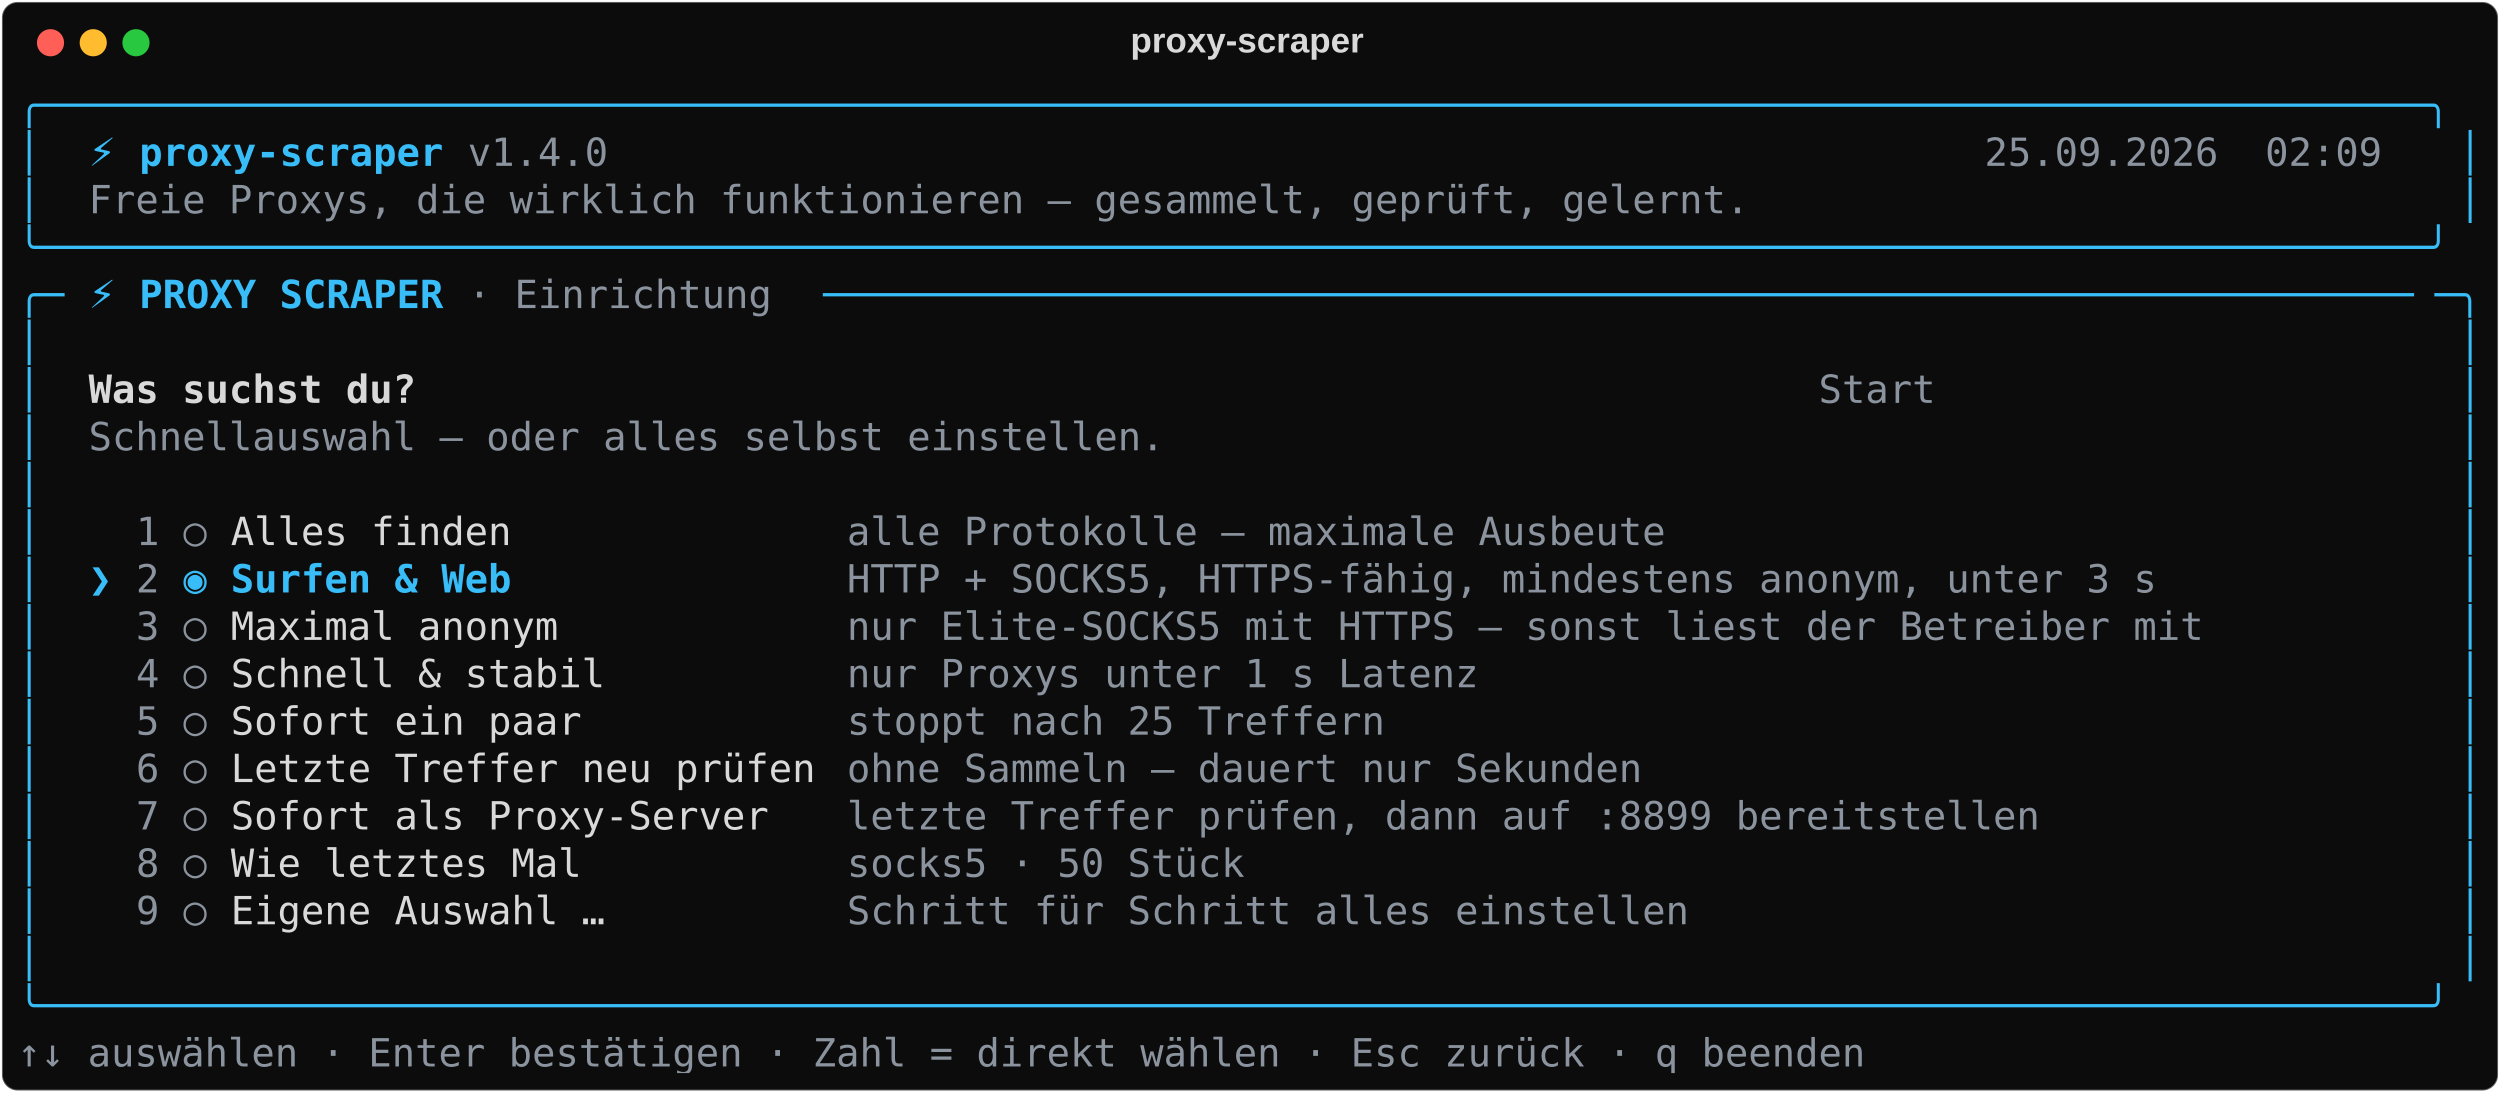
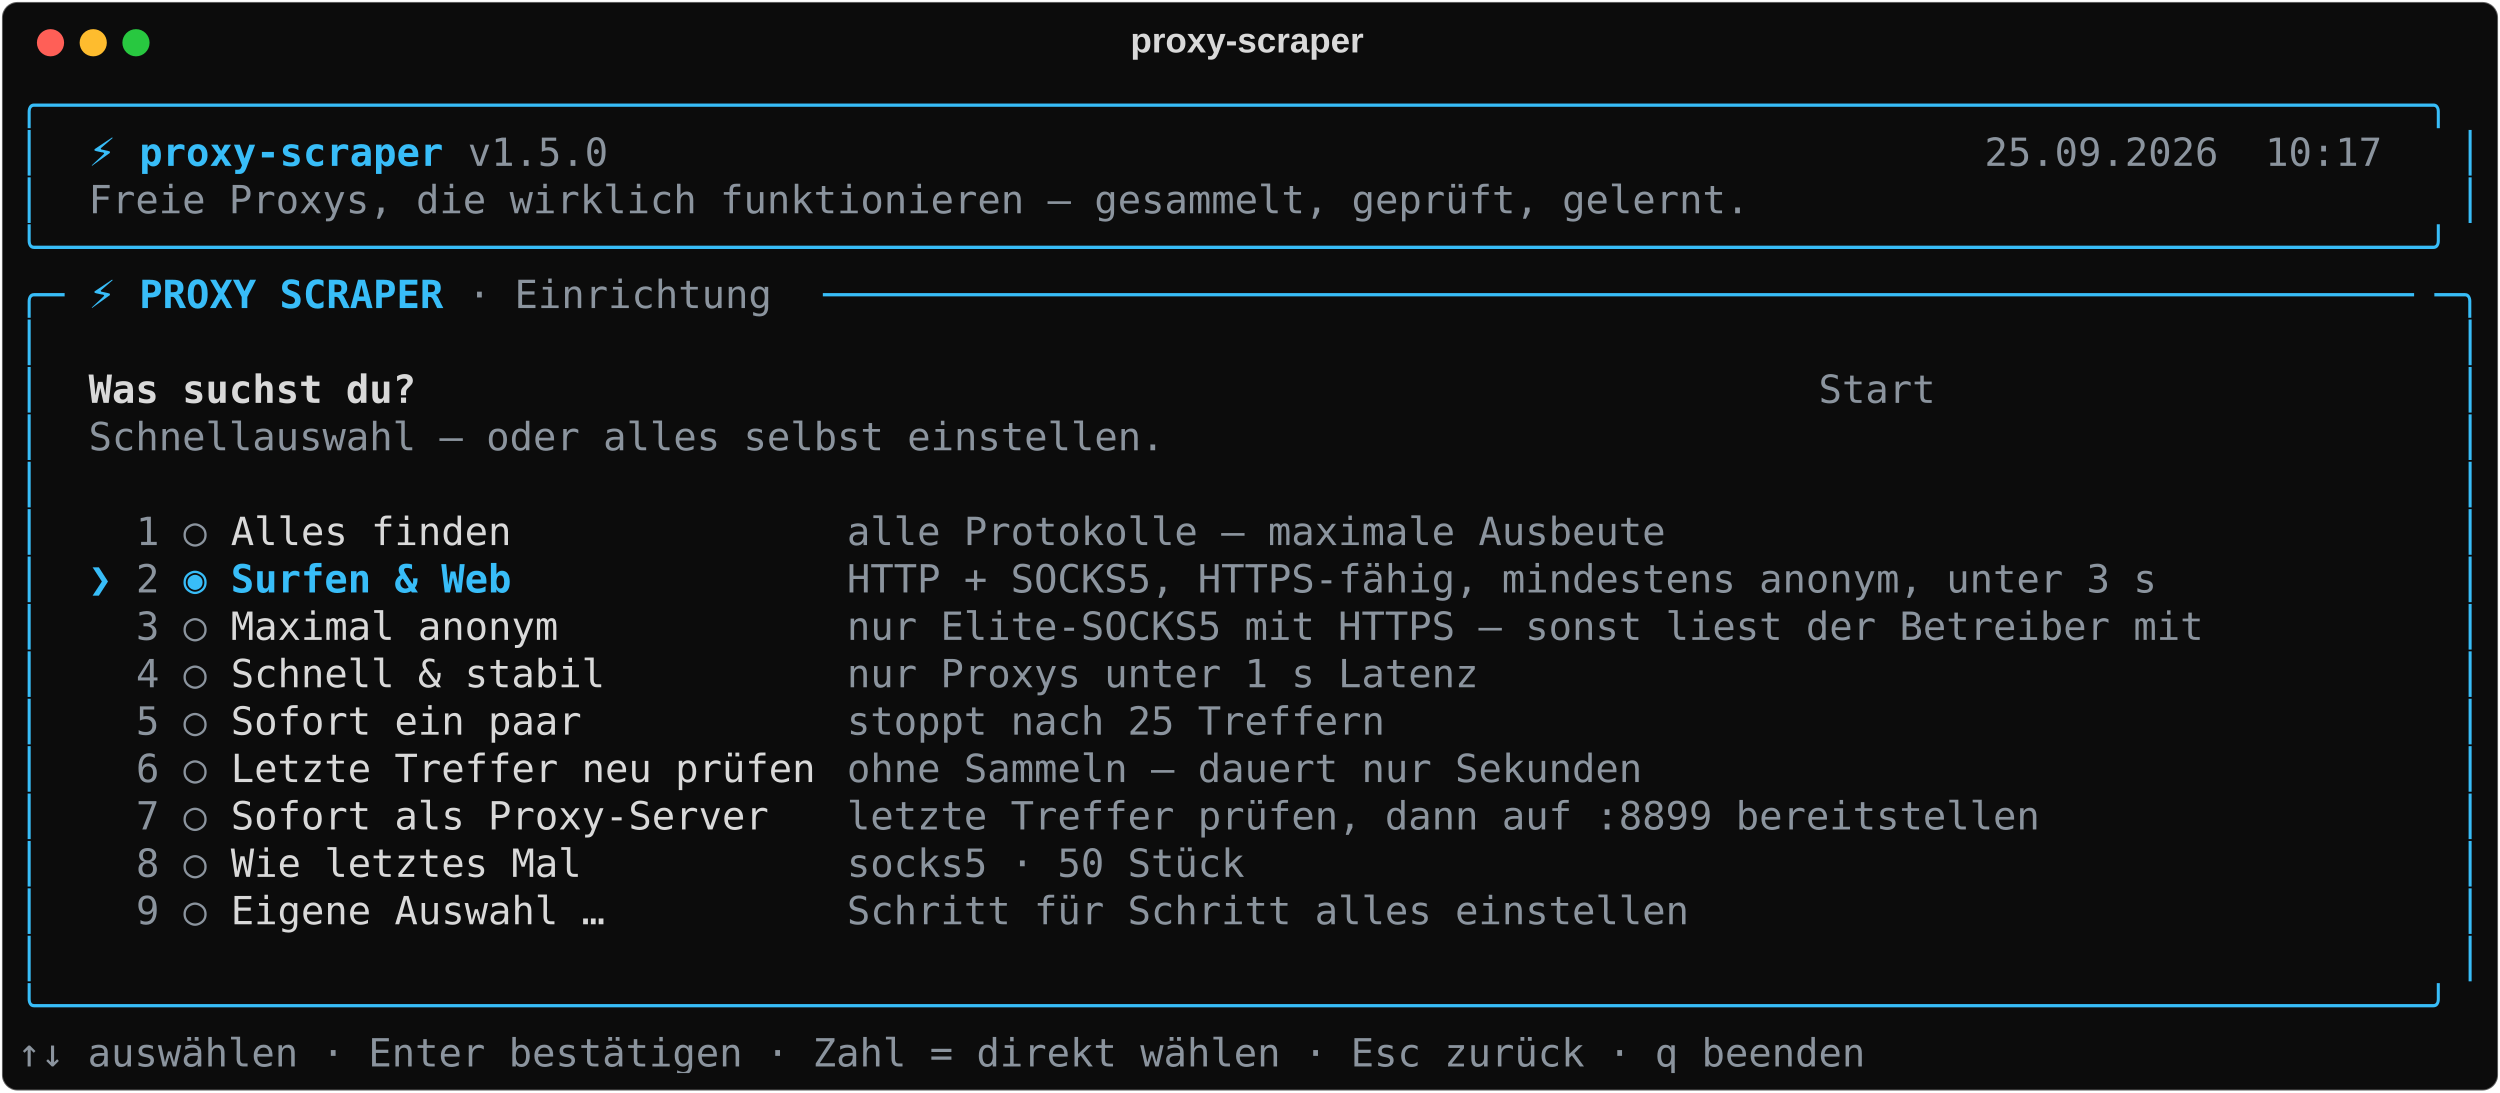
<svg xmlns="http://www.w3.org/2000/svg" class="rich-terminal" viewBox="0 0 1287 562.4">
  <style>

    @font-face {
        font-family: "Fira Code";
        src: local("FiraCode-Regular"),
                url("https://cdnjs.cloudflare.com/ajax/libs/firacode/6.2.0/woff2/FiraCode-Regular.woff2") format("woff2"),
                url("https://cdnjs.cloudflare.com/ajax/libs/firacode/6.2.0/woff/FiraCode-Regular.woff") format("woff");
        font-style: normal;
        font-weight: 400;
    }
    @font-face {
        font-family: "Fira Code";
        src: local("FiraCode-Bold"),
                url("https://cdnjs.cloudflare.com/ajax/libs/firacode/6.2.0/woff2/FiraCode-Bold.woff2") format("woff2"),
                url("https://cdnjs.cloudflare.com/ajax/libs/firacode/6.2.0/woff/FiraCode-Bold.woff") format("woff");
        font-style: bold;
        font-weight: 700;
    }

-     .terminal-597330442-matrix {
+     .terminal-3998714377-matrix {
        font-family: Fira Code, monospace;
        font-size: 20px;
        line-height: 24.4px;
        font-variant-east-asian: full-width;
    }

-     .terminal-597330442-title {
+     .terminal-3998714377-title {
        font-size: 18px;
        font-weight: bold;
        font-family: arial;
    }

-     .terminal-597330442-r1 { fill: #38bdf8 }
- .terminal-597330442-r2 { fill: #d9d9d9 }
- .terminal-597330442-r3 { fill: #38bdf8;font-weight: bold }
- .terminal-597330442-r4 { fill: #8b949e }
- .terminal-597330442-r5 { fill: #d9d9d9;font-weight: bold }
+     .terminal-3998714377-r1 { fill: #38bdf8 }
+ .terminal-3998714377-r2 { fill: #d9d9d9 }
+ .terminal-3998714377-r3 { fill: #38bdf8;font-weight: bold }
+ .terminal-3998714377-r4 { fill: #8b949e }
+ .terminal-3998714377-r5 { fill: #d9d9d9;font-weight: bold }
    </style>
  <defs>
-     <clipPath id="terminal-597330442-clip-terminal">
+     <clipPath id="terminal-3998714377-clip-terminal">
      <rect x="0" y="0" width="1267.8" height="511.4" />
    </clipPath>
-     <clipPath id="terminal-597330442-line-0">
+     <clipPath id="terminal-3998714377-line-0">
      <rect x="0" y="1.5" width="1268.8" height="24.65" />
    </clipPath>
-     <clipPath id="terminal-597330442-line-1">
+     <clipPath id="terminal-3998714377-line-1">
      <rect x="0" y="25.9" width="1268.8" height="24.65" />
    </clipPath>
-     <clipPath id="terminal-597330442-line-2">
+     <clipPath id="terminal-3998714377-line-2">
      <rect x="0" y="50.3" width="1268.8" height="24.65" />
    </clipPath>
-     <clipPath id="terminal-597330442-line-3">
+     <clipPath id="terminal-3998714377-line-3">
      <rect x="0" y="74.7" width="1268.8" height="24.65" />
    </clipPath>
-     <clipPath id="terminal-597330442-line-4">
+     <clipPath id="terminal-3998714377-line-4">
      <rect x="0" y="99.1" width="1268.8" height="24.65" />
    </clipPath>
-     <clipPath id="terminal-597330442-line-5">
+     <clipPath id="terminal-3998714377-line-5">
      <rect x="0" y="123.5" width="1268.8" height="24.65" />
    </clipPath>
-     <clipPath id="terminal-597330442-line-6">
+     <clipPath id="terminal-3998714377-line-6">
      <rect x="0" y="147.9" width="1268.8" height="24.65" />
    </clipPath>
-     <clipPath id="terminal-597330442-line-7">
+     <clipPath id="terminal-3998714377-line-7">
      <rect x="0" y="172.3" width="1268.8" height="24.65" />
    </clipPath>
-     <clipPath id="terminal-597330442-line-8">
+     <clipPath id="terminal-3998714377-line-8">
      <rect x="0" y="196.7" width="1268.8" height="24.65" />
    </clipPath>
-     <clipPath id="terminal-597330442-line-9">
+     <clipPath id="terminal-3998714377-line-9">
      <rect x="0" y="221.1" width="1268.8" height="24.65" />
    </clipPath>
-     <clipPath id="terminal-597330442-line-10">
+     <clipPath id="terminal-3998714377-line-10">
      <rect x="0" y="245.5" width="1268.8" height="24.65" />
    </clipPath>
-     <clipPath id="terminal-597330442-line-11">
+     <clipPath id="terminal-3998714377-line-11">
      <rect x="0" y="269.9" width="1268.8" height="24.65" />
    </clipPath>
-     <clipPath id="terminal-597330442-line-12">
+     <clipPath id="terminal-3998714377-line-12">
      <rect x="0" y="294.3" width="1268.8" height="24.65" />
    </clipPath>
-     <clipPath id="terminal-597330442-line-13">
+     <clipPath id="terminal-3998714377-line-13">
      <rect x="0" y="318.7" width="1268.8" height="24.65" />
    </clipPath>
-     <clipPath id="terminal-597330442-line-14">
+     <clipPath id="terminal-3998714377-line-14">
      <rect x="0" y="343.1" width="1268.8" height="24.65" />
    </clipPath>
-     <clipPath id="terminal-597330442-line-15">
+     <clipPath id="terminal-3998714377-line-15">
      <rect x="0" y="367.5" width="1268.8" height="24.65" />
    </clipPath>
-     <clipPath id="terminal-597330442-line-16">
+     <clipPath id="terminal-3998714377-line-16">
      <rect x="0" y="391.9" width="1268.8" height="24.65" />
    </clipPath>
-     <clipPath id="terminal-597330442-line-17">
+     <clipPath id="terminal-3998714377-line-17">
      <rect x="0" y="416.3" width="1268.8" height="24.65" />
    </clipPath>
-     <clipPath id="terminal-597330442-line-18">
+     <clipPath id="terminal-3998714377-line-18">
      <rect x="0" y="440.7" width="1268.8" height="24.65" />
    </clipPath>
-     <clipPath id="terminal-597330442-line-19">
+     <clipPath id="terminal-3998714377-line-19">
      <rect x="0" y="465.1" width="1268.8" height="24.65" />
    </clipPath>
  </defs>
  <rect fill="#0c0c0c" stroke="rgba(255,255,255,0.35)" stroke-width="1" x="1" y="1" width="1285" height="560.4" rx="8" />
-   <text class="terminal-597330442-title" fill="#d9d9d9" text-anchor="middle" x="642" y="27">proxy-scraper</text>
+   <text class="terminal-3998714377-title" fill="#d9d9d9" text-anchor="middle" x="642" y="27">proxy-scraper</text>
  <g transform="translate(26,22)">
    <circle cx="0" cy="0" r="7" fill="#ff5f57" />
    <circle cx="22" cy="0" r="7" fill="#febc2e" />
    <circle cx="44" cy="0" r="7" fill="#28c840" />
  </g>
-   <g transform="translate(9, 41)" clip-path="url(#terminal-597330442-clip-terminal)">
-     <g class="terminal-597330442-matrix">
-       <text class="terminal-597330442-r1" x="0" y="20" textLength="1268.8" clip-path="url(#terminal-597330442-line-0)">╭──────────────────────────────────────────────────────────────────────────────────────────────────────╮</text>
-       <text class="terminal-597330442-r2" x="1268.8" y="20" textLength="12.2" clip-path="url(#terminal-597330442-line-0)">
- </text>
-       <text class="terminal-597330442-r1" x="0" y="44.4" textLength="12.2" clip-path="url(#terminal-597330442-line-1)">│</text>
-       <text class="terminal-597330442-r3" x="36.6" y="44.4" textLength="183" clip-path="url(#terminal-597330442-line-1)">⚡ proxy-scraper</text>
-       <text class="terminal-597330442-r4" x="231.8" y="44.4" textLength="97.6" clip-path="url(#terminal-597330442-line-1)">  v1.4.0</text>
-       <text class="terminal-597330442-r4" x="1012.6" y="44.4" textLength="219.6" clip-path="url(#terminal-597330442-line-1)"> 25.09.2026  02:09</text>
-       <text class="terminal-597330442-r1" x="1256.6" y="44.4" textLength="12.2" clip-path="url(#terminal-597330442-line-1)">│</text>
-       <text class="terminal-597330442-r2" x="1268.8" y="44.4" textLength="12.2" clip-path="url(#terminal-597330442-line-1)">
- </text>
-       <text class="terminal-597330442-r1" x="0" y="68.8" textLength="12.2" clip-path="url(#terminal-597330442-line-2)">│</text>
-       <text class="terminal-597330442-r4" x="36.6" y="68.8" textLength="976" clip-path="url(#terminal-597330442-line-2)">Freie Proxys, die wirklich funktionieren – gesammelt, geprüft, gelernt.         </text>
-       <text class="terminal-597330442-r1" x="1256.6" y="68.8" textLength="12.2" clip-path="url(#terminal-597330442-line-2)">│</text>
-       <text class="terminal-597330442-r2" x="1268.8" y="68.8" textLength="12.2" clip-path="url(#terminal-597330442-line-2)">
- </text>
-       <text class="terminal-597330442-r1" x="0" y="93.2" textLength="1268.8" clip-path="url(#terminal-597330442-line-3)">╰──────────────────────────────────────────────────────────────────────────────────────────────────────╯</text>
-       <text class="terminal-597330442-r2" x="1268.8" y="93.2" textLength="12.2" clip-path="url(#terminal-597330442-line-3)">
- </text>
-       <text class="terminal-597330442-r1" x="0" y="117.6" textLength="24.4" clip-path="url(#terminal-597330442-line-4)">╭─</text>
-       <text class="terminal-597330442-r3" x="36.6" y="117.6" textLength="183" clip-path="url(#terminal-597330442-line-4)">⚡ PROXY SCRAPER</text>
-       <text class="terminal-597330442-r4" x="231.8" y="117.6" textLength="170.8" clip-path="url(#terminal-597330442-line-4)"> · Einrichtung</text>
-       <text class="terminal-597330442-r1" x="414.8" y="117.6" textLength="829.6" clip-path="url(#terminal-597330442-line-4)">────────────────────────────────────────────────────────────────────</text>
-       <text class="terminal-597330442-r1" x="1244.4" y="117.6" textLength="24.4" clip-path="url(#terminal-597330442-line-4)">─╮</text>
-       <text class="terminal-597330442-r2" x="1268.8" y="117.6" textLength="12.2" clip-path="url(#terminal-597330442-line-4)">
- </text>
-       <text class="terminal-597330442-r1" x="0" y="142" textLength="12.2" clip-path="url(#terminal-597330442-line-5)">│</text>
-       <text class="terminal-597330442-r1" x="1256.6" y="142" textLength="12.2" clip-path="url(#terminal-597330442-line-5)">│</text>
-       <text class="terminal-597330442-r2" x="1268.8" y="142" textLength="12.2" clip-path="url(#terminal-597330442-line-5)">
- </text>
-       <text class="terminal-597330442-r1" x="0" y="166.4" textLength="12.2" clip-path="url(#terminal-597330442-line-6)">│</text>
-       <text class="terminal-597330442-r5" x="36.6" y="166.4" textLength="890.6" clip-path="url(#terminal-597330442-line-6)">Was suchst du?                                                           </text>
-       <text class="terminal-597330442-r4" x="927.2" y="166.4" textLength="305" clip-path="url(#terminal-597330442-line-6)">                    Start</text>
-       <text class="terminal-597330442-r1" x="1256.6" y="166.4" textLength="12.2" clip-path="url(#terminal-597330442-line-6)">│</text>
-       <text class="terminal-597330442-r2" x="1268.8" y="166.4" textLength="12.2" clip-path="url(#terminal-597330442-line-6)">
- </text>
-       <text class="terminal-597330442-r1" x="0" y="190.8" textLength="12.2" clip-path="url(#terminal-597330442-line-7)">│</text>
-       <text class="terminal-597330442-r4" x="36.6" y="190.8" textLength="561.2" clip-path="url(#terminal-597330442-line-7)">Schnellauswahl – oder alles selbst einstellen.</text>
-       <text class="terminal-597330442-r1" x="1256.6" y="190.8" textLength="12.2" clip-path="url(#terminal-597330442-line-7)">│</text>
-       <text class="terminal-597330442-r2" x="1268.8" y="190.8" textLength="12.2" clip-path="url(#terminal-597330442-line-7)">
- </text>
-       <text class="terminal-597330442-r1" x="0" y="215.2" textLength="12.2" clip-path="url(#terminal-597330442-line-8)">│</text>
-       <text class="terminal-597330442-r1" x="1256.6" y="215.2" textLength="12.2" clip-path="url(#terminal-597330442-line-8)">│</text>
-       <text class="terminal-597330442-r2" x="1268.8" y="215.2" textLength="12.2" clip-path="url(#terminal-597330442-line-8)">
- </text>
-       <text class="terminal-597330442-r1" x="0" y="239.6" textLength="12.2" clip-path="url(#terminal-597330442-line-9)">│</text>
-       <text class="terminal-597330442-r4" x="61" y="239.6" textLength="12.2" clip-path="url(#terminal-597330442-line-9)">1</text>
-       <text class="terminal-597330442-r4" x="85.4" y="239.6" textLength="12.2" clip-path="url(#terminal-597330442-line-9)">○</text>
-       <text class="terminal-597330442-r2" x="109.8" y="239.6" textLength="305" clip-path="url(#terminal-597330442-line-9)">Alles finden             </text>
-       <text class="terminal-597330442-r4" x="427" y="239.6" textLength="805.2" clip-path="url(#terminal-597330442-line-9)">alle Protokolle – maximale Ausbeute                               </text>
-       <text class="terminal-597330442-r1" x="1256.6" y="239.6" textLength="12.2" clip-path="url(#terminal-597330442-line-9)">│</text>
-       <text class="terminal-597330442-r2" x="1268.8" y="239.6" textLength="12.2" clip-path="url(#terminal-597330442-line-9)">
- </text>
-       <text class="terminal-597330442-r1" x="0" y="264" textLength="12.2" clip-path="url(#terminal-597330442-line-10)">│</text>
-       <text class="terminal-597330442-r3" x="36.6" y="264" textLength="12.2" clip-path="url(#terminal-597330442-line-10)">❯</text>
-       <text class="terminal-597330442-r4" x="61" y="264" textLength="12.2" clip-path="url(#terminal-597330442-line-10)">2</text>
-       <text class="terminal-597330442-r3" x="85.4" y="264" textLength="12.2" clip-path="url(#terminal-597330442-line-10)">◉</text>
-       <text class="terminal-597330442-r3" x="109.8" y="264" textLength="305" clip-path="url(#terminal-597330442-line-10)">Surfen &amp; Web             </text>
-       <text class="terminal-597330442-r4" x="427" y="264" textLength="805.2" clip-path="url(#terminal-597330442-line-10)">HTTP + SOCKS5, HTTPS-fähig, mindestens anonym, unter 3 s          </text>
-       <text class="terminal-597330442-r1" x="1256.6" y="264" textLength="12.2" clip-path="url(#terminal-597330442-line-10)">│</text>
-       <text class="terminal-597330442-r2" x="1268.8" y="264" textLength="12.2" clip-path="url(#terminal-597330442-line-10)">
- </text>
-       <text class="terminal-597330442-r1" x="0" y="288.4" textLength="12.2" clip-path="url(#terminal-597330442-line-11)">│</text>
-       <text class="terminal-597330442-r4" x="61" y="288.4" textLength="12.2" clip-path="url(#terminal-597330442-line-11)">3</text>
-       <text class="terminal-597330442-r4" x="85.4" y="288.4" textLength="12.2" clip-path="url(#terminal-597330442-line-11)">○</text>
-       <text class="terminal-597330442-r2" x="109.8" y="288.4" textLength="305" clip-path="url(#terminal-597330442-line-11)">Maximal anonym           </text>
-       <text class="terminal-597330442-r4" x="427" y="288.4" textLength="805.2" clip-path="url(#terminal-597330442-line-11)">nur Elite-SOCKS5 mit HTTPS – sonst liest der Betreiber mit        </text>
-       <text class="terminal-597330442-r1" x="1256.6" y="288.4" textLength="12.2" clip-path="url(#terminal-597330442-line-11)">│</text>
-       <text class="terminal-597330442-r2" x="1268.8" y="288.4" textLength="12.2" clip-path="url(#terminal-597330442-line-11)">
- </text>
-       <text class="terminal-597330442-r1" x="0" y="312.8" textLength="12.2" clip-path="url(#terminal-597330442-line-12)">│</text>
-       <text class="terminal-597330442-r4" x="61" y="312.8" textLength="12.2" clip-path="url(#terminal-597330442-line-12)">4</text>
-       <text class="terminal-597330442-r4" x="85.4" y="312.8" textLength="12.2" clip-path="url(#terminal-597330442-line-12)">○</text>
-       <text class="terminal-597330442-r2" x="109.8" y="312.8" textLength="305" clip-path="url(#terminal-597330442-line-12)">Schnell &amp; stabil         </text>
-       <text class="terminal-597330442-r4" x="427" y="312.8" textLength="805.2" clip-path="url(#terminal-597330442-line-12)">nur Proxys unter 1 s Latenz                                       </text>
-       <text class="terminal-597330442-r1" x="1256.6" y="312.8" textLength="12.2" clip-path="url(#terminal-597330442-line-12)">│</text>
-       <text class="terminal-597330442-r2" x="1268.8" y="312.8" textLength="12.2" clip-path="url(#terminal-597330442-line-12)">
- </text>
-       <text class="terminal-597330442-r1" x="0" y="337.2" textLength="12.2" clip-path="url(#terminal-597330442-line-13)">│</text>
-       <text class="terminal-597330442-r4" x="61" y="337.2" textLength="12.2" clip-path="url(#terminal-597330442-line-13)">5</text>
-       <text class="terminal-597330442-r4" x="85.4" y="337.2" textLength="12.2" clip-path="url(#terminal-597330442-line-13)">○</text>
-       <text class="terminal-597330442-r2" x="109.8" y="337.2" textLength="305" clip-path="url(#terminal-597330442-line-13)">Sofort ein paar          </text>
-       <text class="terminal-597330442-r4" x="427" y="337.2" textLength="805.2" clip-path="url(#terminal-597330442-line-13)">stoppt nach 25 Treffern                                           </text>
-       <text class="terminal-597330442-r1" x="1256.6" y="337.2" textLength="12.2" clip-path="url(#terminal-597330442-line-13)">│</text>
-       <text class="terminal-597330442-r2" x="1268.8" y="337.2" textLength="12.2" clip-path="url(#terminal-597330442-line-13)">
- </text>
-       <text class="terminal-597330442-r1" x="0" y="361.6" textLength="12.2" clip-path="url(#terminal-597330442-line-14)">│</text>
-       <text class="terminal-597330442-r4" x="61" y="361.6" textLength="12.2" clip-path="url(#terminal-597330442-line-14)">6</text>
-       <text class="terminal-597330442-r4" x="85.4" y="361.6" textLength="12.2" clip-path="url(#terminal-597330442-line-14)">○</text>
-       <text class="terminal-597330442-r2" x="109.8" y="361.6" textLength="305" clip-path="url(#terminal-597330442-line-14)">Letzte Treffer neu prüfen</text>
-       <text class="terminal-597330442-r4" x="427" y="361.6" textLength="805.2" clip-path="url(#terminal-597330442-line-14)">ohne Sammeln – dauert nur Sekunden                                </text>
-       <text class="terminal-597330442-r1" x="1256.6" y="361.6" textLength="12.2" clip-path="url(#terminal-597330442-line-14)">│</text>
-       <text class="terminal-597330442-r2" x="1268.8" y="361.6" textLength="12.2" clip-path="url(#terminal-597330442-line-14)">
- </text>
-       <text class="terminal-597330442-r1" x="0" y="386" textLength="12.2" clip-path="url(#terminal-597330442-line-15)">│</text>
-       <text class="terminal-597330442-r4" x="61" y="386" textLength="12.2" clip-path="url(#terminal-597330442-line-15)">7</text>
-       <text class="terminal-597330442-r4" x="85.4" y="386" textLength="12.2" clip-path="url(#terminal-597330442-line-15)">○</text>
-       <text class="terminal-597330442-r2" x="109.8" y="386" textLength="305" clip-path="url(#terminal-597330442-line-15)">Sofort als Proxy-Server  </text>
-       <text class="terminal-597330442-r4" x="427" y="386" textLength="805.2" clip-path="url(#terminal-597330442-line-15)">letzte Treffer prüfen, dann auf :8899 bereitstellen               </text>
-       <text class="terminal-597330442-r1" x="1256.6" y="386" textLength="12.2" clip-path="url(#terminal-597330442-line-15)">│</text>
-       <text class="terminal-597330442-r2" x="1268.8" y="386" textLength="12.2" clip-path="url(#terminal-597330442-line-15)">
- </text>
-       <text class="terminal-597330442-r1" x="0" y="410.4" textLength="12.2" clip-path="url(#terminal-597330442-line-16)">│</text>
-       <text class="terminal-597330442-r4" x="61" y="410.4" textLength="12.2" clip-path="url(#terminal-597330442-line-16)">8</text>
-       <text class="terminal-597330442-r4" x="85.4" y="410.4" textLength="12.2" clip-path="url(#terminal-597330442-line-16)">○</text>
-       <text class="terminal-597330442-r2" x="109.8" y="410.4" textLength="305" clip-path="url(#terminal-597330442-line-16)">Wie letztes Mal          </text>
-       <text class="terminal-597330442-r4" x="427" y="410.4" textLength="805.2" clip-path="url(#terminal-597330442-line-16)">socks5 · 50 Stück                                                 </text>
-       <text class="terminal-597330442-r1" x="1256.6" y="410.4" textLength="12.2" clip-path="url(#terminal-597330442-line-16)">│</text>
-       <text class="terminal-597330442-r2" x="1268.8" y="410.4" textLength="12.2" clip-path="url(#terminal-597330442-line-16)">
- </text>
-       <text class="terminal-597330442-r1" x="0" y="434.8" textLength="12.2" clip-path="url(#terminal-597330442-line-17)">│</text>
-       <text class="terminal-597330442-r4" x="61" y="434.8" textLength="12.2" clip-path="url(#terminal-597330442-line-17)">9</text>
-       <text class="terminal-597330442-r4" x="85.4" y="434.8" textLength="12.2" clip-path="url(#terminal-597330442-line-17)">○</text>
-       <text class="terminal-597330442-r2" x="109.8" y="434.8" textLength="305" clip-path="url(#terminal-597330442-line-17)">Eigene Auswahl …         </text>
-       <text class="terminal-597330442-r4" x="427" y="434.8" textLength="805.2" clip-path="url(#terminal-597330442-line-17)">Schritt für Schritt alles einstellen                              </text>
-       <text class="terminal-597330442-r1" x="1256.6" y="434.8" textLength="12.2" clip-path="url(#terminal-597330442-line-17)">│</text>
-       <text class="terminal-597330442-r2" x="1268.8" y="434.8" textLength="12.2" clip-path="url(#terminal-597330442-line-17)">
- </text>
-       <text class="terminal-597330442-r1" x="0" y="459.2" textLength="12.2" clip-path="url(#terminal-597330442-line-18)">│</text>
-       <text class="terminal-597330442-r1" x="1256.6" y="459.2" textLength="12.2" clip-path="url(#terminal-597330442-line-18)">│</text>
-       <text class="terminal-597330442-r2" x="1268.8" y="459.2" textLength="12.2" clip-path="url(#terminal-597330442-line-18)">
- </text>
-       <text class="terminal-597330442-r1" x="0" y="483.6" textLength="1268.8" clip-path="url(#terminal-597330442-line-19)">╰──────────────────────────────────────────────────────────────────────────────────────────────────────╯</text>
-       <text class="terminal-597330442-r2" x="1268.8" y="483.6" textLength="12.2" clip-path="url(#terminal-597330442-line-19)">
- </text>
-       <text class="terminal-597330442-r4" x="0" y="508" textLength="988.2" clip-path="url(#terminal-597330442-line-20)">  ↑↓ auswählen · Enter bestätigen · Zahl = direkt wählen · Esc zurück · q beenden</text>
-       <text class="terminal-597330442-r2" x="1268.8" y="508" textLength="12.2" clip-path="url(#terminal-597330442-line-20)">
+   <g transform="translate(9, 41)" clip-path="url(#terminal-3998714377-clip-terminal)">
+     <g class="terminal-3998714377-matrix">
+       <text class="terminal-3998714377-r1" x="0" y="20" textLength="1268.8" clip-path="url(#terminal-3998714377-line-0)">╭──────────────────────────────────────────────────────────────────────────────────────────────────────╮</text>
+       <text class="terminal-3998714377-r2" x="1268.8" y="20" textLength="12.2" clip-path="url(#terminal-3998714377-line-0)">
+ </text>
+       <text class="terminal-3998714377-r1" x="0" y="44.4" textLength="12.2" clip-path="url(#terminal-3998714377-line-1)">│</text>
+       <text class="terminal-3998714377-r3" x="36.6" y="44.4" textLength="183" clip-path="url(#terminal-3998714377-line-1)">⚡ proxy-scraper</text>
+       <text class="terminal-3998714377-r4" x="231.8" y="44.4" textLength="97.6" clip-path="url(#terminal-3998714377-line-1)">  v1.5.0</text>
+       <text class="terminal-3998714377-r4" x="1012.6" y="44.4" textLength="219.6" clip-path="url(#terminal-3998714377-line-1)"> 25.09.2026  10:17</text>
+       <text class="terminal-3998714377-r1" x="1256.6" y="44.4" textLength="12.2" clip-path="url(#terminal-3998714377-line-1)">│</text>
+       <text class="terminal-3998714377-r2" x="1268.8" y="44.4" textLength="12.2" clip-path="url(#terminal-3998714377-line-1)">
+ </text>
+       <text class="terminal-3998714377-r1" x="0" y="68.8" textLength="12.2" clip-path="url(#terminal-3998714377-line-2)">│</text>
+       <text class="terminal-3998714377-r4" x="36.6" y="68.8" textLength="976" clip-path="url(#terminal-3998714377-line-2)">Freie Proxys, die wirklich funktionieren – gesammelt, geprüft, gelernt.         </text>
+       <text class="terminal-3998714377-r1" x="1256.6" y="68.8" textLength="12.2" clip-path="url(#terminal-3998714377-line-2)">│</text>
+       <text class="terminal-3998714377-r2" x="1268.8" y="68.8" textLength="12.2" clip-path="url(#terminal-3998714377-line-2)">
+ </text>
+       <text class="terminal-3998714377-r1" x="0" y="93.2" textLength="1268.8" clip-path="url(#terminal-3998714377-line-3)">╰──────────────────────────────────────────────────────────────────────────────────────────────────────╯</text>
+       <text class="terminal-3998714377-r2" x="1268.8" y="93.2" textLength="12.2" clip-path="url(#terminal-3998714377-line-3)">
+ </text>
+       <text class="terminal-3998714377-r1" x="0" y="117.6" textLength="24.4" clip-path="url(#terminal-3998714377-line-4)">╭─</text>
+       <text class="terminal-3998714377-r3" x="36.6" y="117.6" textLength="183" clip-path="url(#terminal-3998714377-line-4)">⚡ PROXY SCRAPER</text>
+       <text class="terminal-3998714377-r4" x="231.8" y="117.6" textLength="170.8" clip-path="url(#terminal-3998714377-line-4)"> · Einrichtung</text>
+       <text class="terminal-3998714377-r1" x="414.8" y="117.6" textLength="829.6" clip-path="url(#terminal-3998714377-line-4)">────────────────────────────────────────────────────────────────────</text>
+       <text class="terminal-3998714377-r1" x="1244.4" y="117.6" textLength="24.4" clip-path="url(#terminal-3998714377-line-4)">─╮</text>
+       <text class="terminal-3998714377-r2" x="1268.8" y="117.6" textLength="12.2" clip-path="url(#terminal-3998714377-line-4)">
+ </text>
+       <text class="terminal-3998714377-r1" x="0" y="142" textLength="12.2" clip-path="url(#terminal-3998714377-line-5)">│</text>
+       <text class="terminal-3998714377-r1" x="1256.6" y="142" textLength="12.2" clip-path="url(#terminal-3998714377-line-5)">│</text>
+       <text class="terminal-3998714377-r2" x="1268.8" y="142" textLength="12.2" clip-path="url(#terminal-3998714377-line-5)">
+ </text>
+       <text class="terminal-3998714377-r1" x="0" y="166.4" textLength="12.2" clip-path="url(#terminal-3998714377-line-6)">│</text>
+       <text class="terminal-3998714377-r5" x="36.6" y="166.4" textLength="890.6" clip-path="url(#terminal-3998714377-line-6)">Was suchst du?                                                           </text>
+       <text class="terminal-3998714377-r4" x="927.2" y="166.4" textLength="305" clip-path="url(#terminal-3998714377-line-6)">                    Start</text>
+       <text class="terminal-3998714377-r1" x="1256.6" y="166.4" textLength="12.2" clip-path="url(#terminal-3998714377-line-6)">│</text>
+       <text class="terminal-3998714377-r2" x="1268.8" y="166.4" textLength="12.2" clip-path="url(#terminal-3998714377-line-6)">
+ </text>
+       <text class="terminal-3998714377-r1" x="0" y="190.8" textLength="12.2" clip-path="url(#terminal-3998714377-line-7)">│</text>
+       <text class="terminal-3998714377-r4" x="36.6" y="190.8" textLength="561.2" clip-path="url(#terminal-3998714377-line-7)">Schnellauswahl – oder alles selbst einstellen.</text>
+       <text class="terminal-3998714377-r1" x="1256.6" y="190.8" textLength="12.2" clip-path="url(#terminal-3998714377-line-7)">│</text>
+       <text class="terminal-3998714377-r2" x="1268.8" y="190.8" textLength="12.2" clip-path="url(#terminal-3998714377-line-7)">
+ </text>
+       <text class="terminal-3998714377-r1" x="0" y="215.2" textLength="12.2" clip-path="url(#terminal-3998714377-line-8)">│</text>
+       <text class="terminal-3998714377-r1" x="1256.6" y="215.2" textLength="12.2" clip-path="url(#terminal-3998714377-line-8)">│</text>
+       <text class="terminal-3998714377-r2" x="1268.8" y="215.2" textLength="12.2" clip-path="url(#terminal-3998714377-line-8)">
+ </text>
+       <text class="terminal-3998714377-r1" x="0" y="239.6" textLength="12.2" clip-path="url(#terminal-3998714377-line-9)">│</text>
+       <text class="terminal-3998714377-r4" x="61" y="239.6" textLength="12.2" clip-path="url(#terminal-3998714377-line-9)">1</text>
+       <text class="terminal-3998714377-r4" x="85.4" y="239.6" textLength="12.2" clip-path="url(#terminal-3998714377-line-9)">○</text>
+       <text class="terminal-3998714377-r2" x="109.8" y="239.6" textLength="305" clip-path="url(#terminal-3998714377-line-9)">Alles finden             </text>
+       <text class="terminal-3998714377-r4" x="427" y="239.6" textLength="805.2" clip-path="url(#terminal-3998714377-line-9)">alle Protokolle – maximale Ausbeute                               </text>
+       <text class="terminal-3998714377-r1" x="1256.6" y="239.6" textLength="12.2" clip-path="url(#terminal-3998714377-line-9)">│</text>
+       <text class="terminal-3998714377-r2" x="1268.8" y="239.6" textLength="12.2" clip-path="url(#terminal-3998714377-line-9)">
+ </text>
+       <text class="terminal-3998714377-r1" x="0" y="264" textLength="12.2" clip-path="url(#terminal-3998714377-line-10)">│</text>
+       <text class="terminal-3998714377-r3" x="36.6" y="264" textLength="12.2" clip-path="url(#terminal-3998714377-line-10)">❯</text>
+       <text class="terminal-3998714377-r4" x="61" y="264" textLength="12.2" clip-path="url(#terminal-3998714377-line-10)">2</text>
+       <text class="terminal-3998714377-r3" x="85.4" y="264" textLength="12.2" clip-path="url(#terminal-3998714377-line-10)">◉</text>
+       <text class="terminal-3998714377-r3" x="109.8" y="264" textLength="305" clip-path="url(#terminal-3998714377-line-10)">Surfen &amp; Web             </text>
+       <text class="terminal-3998714377-r4" x="427" y="264" textLength="805.2" clip-path="url(#terminal-3998714377-line-10)">HTTP + SOCKS5, HTTPS-fähig, mindestens anonym, unter 3 s          </text>
+       <text class="terminal-3998714377-r1" x="1256.6" y="264" textLength="12.2" clip-path="url(#terminal-3998714377-line-10)">│</text>
+       <text class="terminal-3998714377-r2" x="1268.8" y="264" textLength="12.2" clip-path="url(#terminal-3998714377-line-10)">
+ </text>
+       <text class="terminal-3998714377-r1" x="0" y="288.4" textLength="12.2" clip-path="url(#terminal-3998714377-line-11)">│</text>
+       <text class="terminal-3998714377-r4" x="61" y="288.4" textLength="12.2" clip-path="url(#terminal-3998714377-line-11)">3</text>
+       <text class="terminal-3998714377-r4" x="85.4" y="288.4" textLength="12.2" clip-path="url(#terminal-3998714377-line-11)">○</text>
+       <text class="terminal-3998714377-r2" x="109.8" y="288.4" textLength="305" clip-path="url(#terminal-3998714377-line-11)">Maximal anonym           </text>
+       <text class="terminal-3998714377-r4" x="427" y="288.4" textLength="805.2" clip-path="url(#terminal-3998714377-line-11)">nur Elite-SOCKS5 mit HTTPS – sonst liest der Betreiber mit        </text>
+       <text class="terminal-3998714377-r1" x="1256.6" y="288.4" textLength="12.2" clip-path="url(#terminal-3998714377-line-11)">│</text>
+       <text class="terminal-3998714377-r2" x="1268.8" y="288.4" textLength="12.2" clip-path="url(#terminal-3998714377-line-11)">
+ </text>
+       <text class="terminal-3998714377-r1" x="0" y="312.8" textLength="12.2" clip-path="url(#terminal-3998714377-line-12)">│</text>
+       <text class="terminal-3998714377-r4" x="61" y="312.8" textLength="12.2" clip-path="url(#terminal-3998714377-line-12)">4</text>
+       <text class="terminal-3998714377-r4" x="85.4" y="312.8" textLength="12.2" clip-path="url(#terminal-3998714377-line-12)">○</text>
+       <text class="terminal-3998714377-r2" x="109.8" y="312.8" textLength="305" clip-path="url(#terminal-3998714377-line-12)">Schnell &amp; stabil         </text>
+       <text class="terminal-3998714377-r4" x="427" y="312.8" textLength="805.2" clip-path="url(#terminal-3998714377-line-12)">nur Proxys unter 1 s Latenz                                       </text>
+       <text class="terminal-3998714377-r1" x="1256.6" y="312.8" textLength="12.2" clip-path="url(#terminal-3998714377-line-12)">│</text>
+       <text class="terminal-3998714377-r2" x="1268.8" y="312.8" textLength="12.2" clip-path="url(#terminal-3998714377-line-12)">
+ </text>
+       <text class="terminal-3998714377-r1" x="0" y="337.2" textLength="12.2" clip-path="url(#terminal-3998714377-line-13)">│</text>
+       <text class="terminal-3998714377-r4" x="61" y="337.2" textLength="12.2" clip-path="url(#terminal-3998714377-line-13)">5</text>
+       <text class="terminal-3998714377-r4" x="85.4" y="337.2" textLength="12.2" clip-path="url(#terminal-3998714377-line-13)">○</text>
+       <text class="terminal-3998714377-r2" x="109.8" y="337.2" textLength="305" clip-path="url(#terminal-3998714377-line-13)">Sofort ein paar          </text>
+       <text class="terminal-3998714377-r4" x="427" y="337.2" textLength="805.2" clip-path="url(#terminal-3998714377-line-13)">stoppt nach 25 Treffern                                           </text>
+       <text class="terminal-3998714377-r1" x="1256.6" y="337.2" textLength="12.2" clip-path="url(#terminal-3998714377-line-13)">│</text>
+       <text class="terminal-3998714377-r2" x="1268.8" y="337.2" textLength="12.2" clip-path="url(#terminal-3998714377-line-13)">
+ </text>
+       <text class="terminal-3998714377-r1" x="0" y="361.6" textLength="12.2" clip-path="url(#terminal-3998714377-line-14)">│</text>
+       <text class="terminal-3998714377-r4" x="61" y="361.6" textLength="12.2" clip-path="url(#terminal-3998714377-line-14)">6</text>
+       <text class="terminal-3998714377-r4" x="85.4" y="361.6" textLength="12.2" clip-path="url(#terminal-3998714377-line-14)">○</text>
+       <text class="terminal-3998714377-r2" x="109.8" y="361.6" textLength="305" clip-path="url(#terminal-3998714377-line-14)">Letzte Treffer neu prüfen</text>
+       <text class="terminal-3998714377-r4" x="427" y="361.6" textLength="805.2" clip-path="url(#terminal-3998714377-line-14)">ohne Sammeln – dauert nur Sekunden                                </text>
+       <text class="terminal-3998714377-r1" x="1256.6" y="361.6" textLength="12.2" clip-path="url(#terminal-3998714377-line-14)">│</text>
+       <text class="terminal-3998714377-r2" x="1268.8" y="361.6" textLength="12.2" clip-path="url(#terminal-3998714377-line-14)">
+ </text>
+       <text class="terminal-3998714377-r1" x="0" y="386" textLength="12.2" clip-path="url(#terminal-3998714377-line-15)">│</text>
+       <text class="terminal-3998714377-r4" x="61" y="386" textLength="12.2" clip-path="url(#terminal-3998714377-line-15)">7</text>
+       <text class="terminal-3998714377-r4" x="85.4" y="386" textLength="12.2" clip-path="url(#terminal-3998714377-line-15)">○</text>
+       <text class="terminal-3998714377-r2" x="109.8" y="386" textLength="305" clip-path="url(#terminal-3998714377-line-15)">Sofort als Proxy-Server  </text>
+       <text class="terminal-3998714377-r4" x="427" y="386" textLength="805.2" clip-path="url(#terminal-3998714377-line-15)">letzte Treffer prüfen, dann auf :8899 bereitstellen               </text>
+       <text class="terminal-3998714377-r1" x="1256.6" y="386" textLength="12.2" clip-path="url(#terminal-3998714377-line-15)">│</text>
+       <text class="terminal-3998714377-r2" x="1268.8" y="386" textLength="12.2" clip-path="url(#terminal-3998714377-line-15)">
+ </text>
+       <text class="terminal-3998714377-r1" x="0" y="410.4" textLength="12.2" clip-path="url(#terminal-3998714377-line-16)">│</text>
+       <text class="terminal-3998714377-r4" x="61" y="410.4" textLength="12.2" clip-path="url(#terminal-3998714377-line-16)">8</text>
+       <text class="terminal-3998714377-r4" x="85.4" y="410.4" textLength="12.2" clip-path="url(#terminal-3998714377-line-16)">○</text>
+       <text class="terminal-3998714377-r2" x="109.8" y="410.4" textLength="305" clip-path="url(#terminal-3998714377-line-16)">Wie letztes Mal          </text>
+       <text class="terminal-3998714377-r4" x="427" y="410.4" textLength="805.2" clip-path="url(#terminal-3998714377-line-16)">socks5 · 50 Stück                                                 </text>
+       <text class="terminal-3998714377-r1" x="1256.6" y="410.4" textLength="12.2" clip-path="url(#terminal-3998714377-line-16)">│</text>
+       <text class="terminal-3998714377-r2" x="1268.8" y="410.4" textLength="12.2" clip-path="url(#terminal-3998714377-line-16)">
+ </text>
+       <text class="terminal-3998714377-r1" x="0" y="434.8" textLength="12.2" clip-path="url(#terminal-3998714377-line-17)">│</text>
+       <text class="terminal-3998714377-r4" x="61" y="434.8" textLength="12.2" clip-path="url(#terminal-3998714377-line-17)">9</text>
+       <text class="terminal-3998714377-r4" x="85.4" y="434.8" textLength="12.2" clip-path="url(#terminal-3998714377-line-17)">○</text>
+       <text class="terminal-3998714377-r2" x="109.8" y="434.8" textLength="305" clip-path="url(#terminal-3998714377-line-17)">Eigene Auswahl …         </text>
+       <text class="terminal-3998714377-r4" x="427" y="434.8" textLength="805.2" clip-path="url(#terminal-3998714377-line-17)">Schritt für Schritt alles einstellen                              </text>
+       <text class="terminal-3998714377-r1" x="1256.6" y="434.8" textLength="12.2" clip-path="url(#terminal-3998714377-line-17)">│</text>
+       <text class="terminal-3998714377-r2" x="1268.8" y="434.8" textLength="12.2" clip-path="url(#terminal-3998714377-line-17)">
+ </text>
+       <text class="terminal-3998714377-r1" x="0" y="459.2" textLength="12.2" clip-path="url(#terminal-3998714377-line-18)">│</text>
+       <text class="terminal-3998714377-r1" x="1256.6" y="459.2" textLength="12.2" clip-path="url(#terminal-3998714377-line-18)">│</text>
+       <text class="terminal-3998714377-r2" x="1268.8" y="459.2" textLength="12.2" clip-path="url(#terminal-3998714377-line-18)">
+ </text>
+       <text class="terminal-3998714377-r1" x="0" y="483.6" textLength="1268.8" clip-path="url(#terminal-3998714377-line-19)">╰──────────────────────────────────────────────────────────────────────────────────────────────────────╯</text>
+       <text class="terminal-3998714377-r2" x="1268.8" y="483.6" textLength="12.2" clip-path="url(#terminal-3998714377-line-19)">
+ </text>
+       <text class="terminal-3998714377-r4" x="0" y="508" textLength="988.2" clip-path="url(#terminal-3998714377-line-20)">  ↑↓ auswählen · Enter bestätigen · Zahl = direkt wählen · Esc zurück · q beenden</text>
+       <text class="terminal-3998714377-r2" x="1268.8" y="508" textLength="12.2" clip-path="url(#terminal-3998714377-line-20)">
</text>
    </g>
  </g>
</svg>
